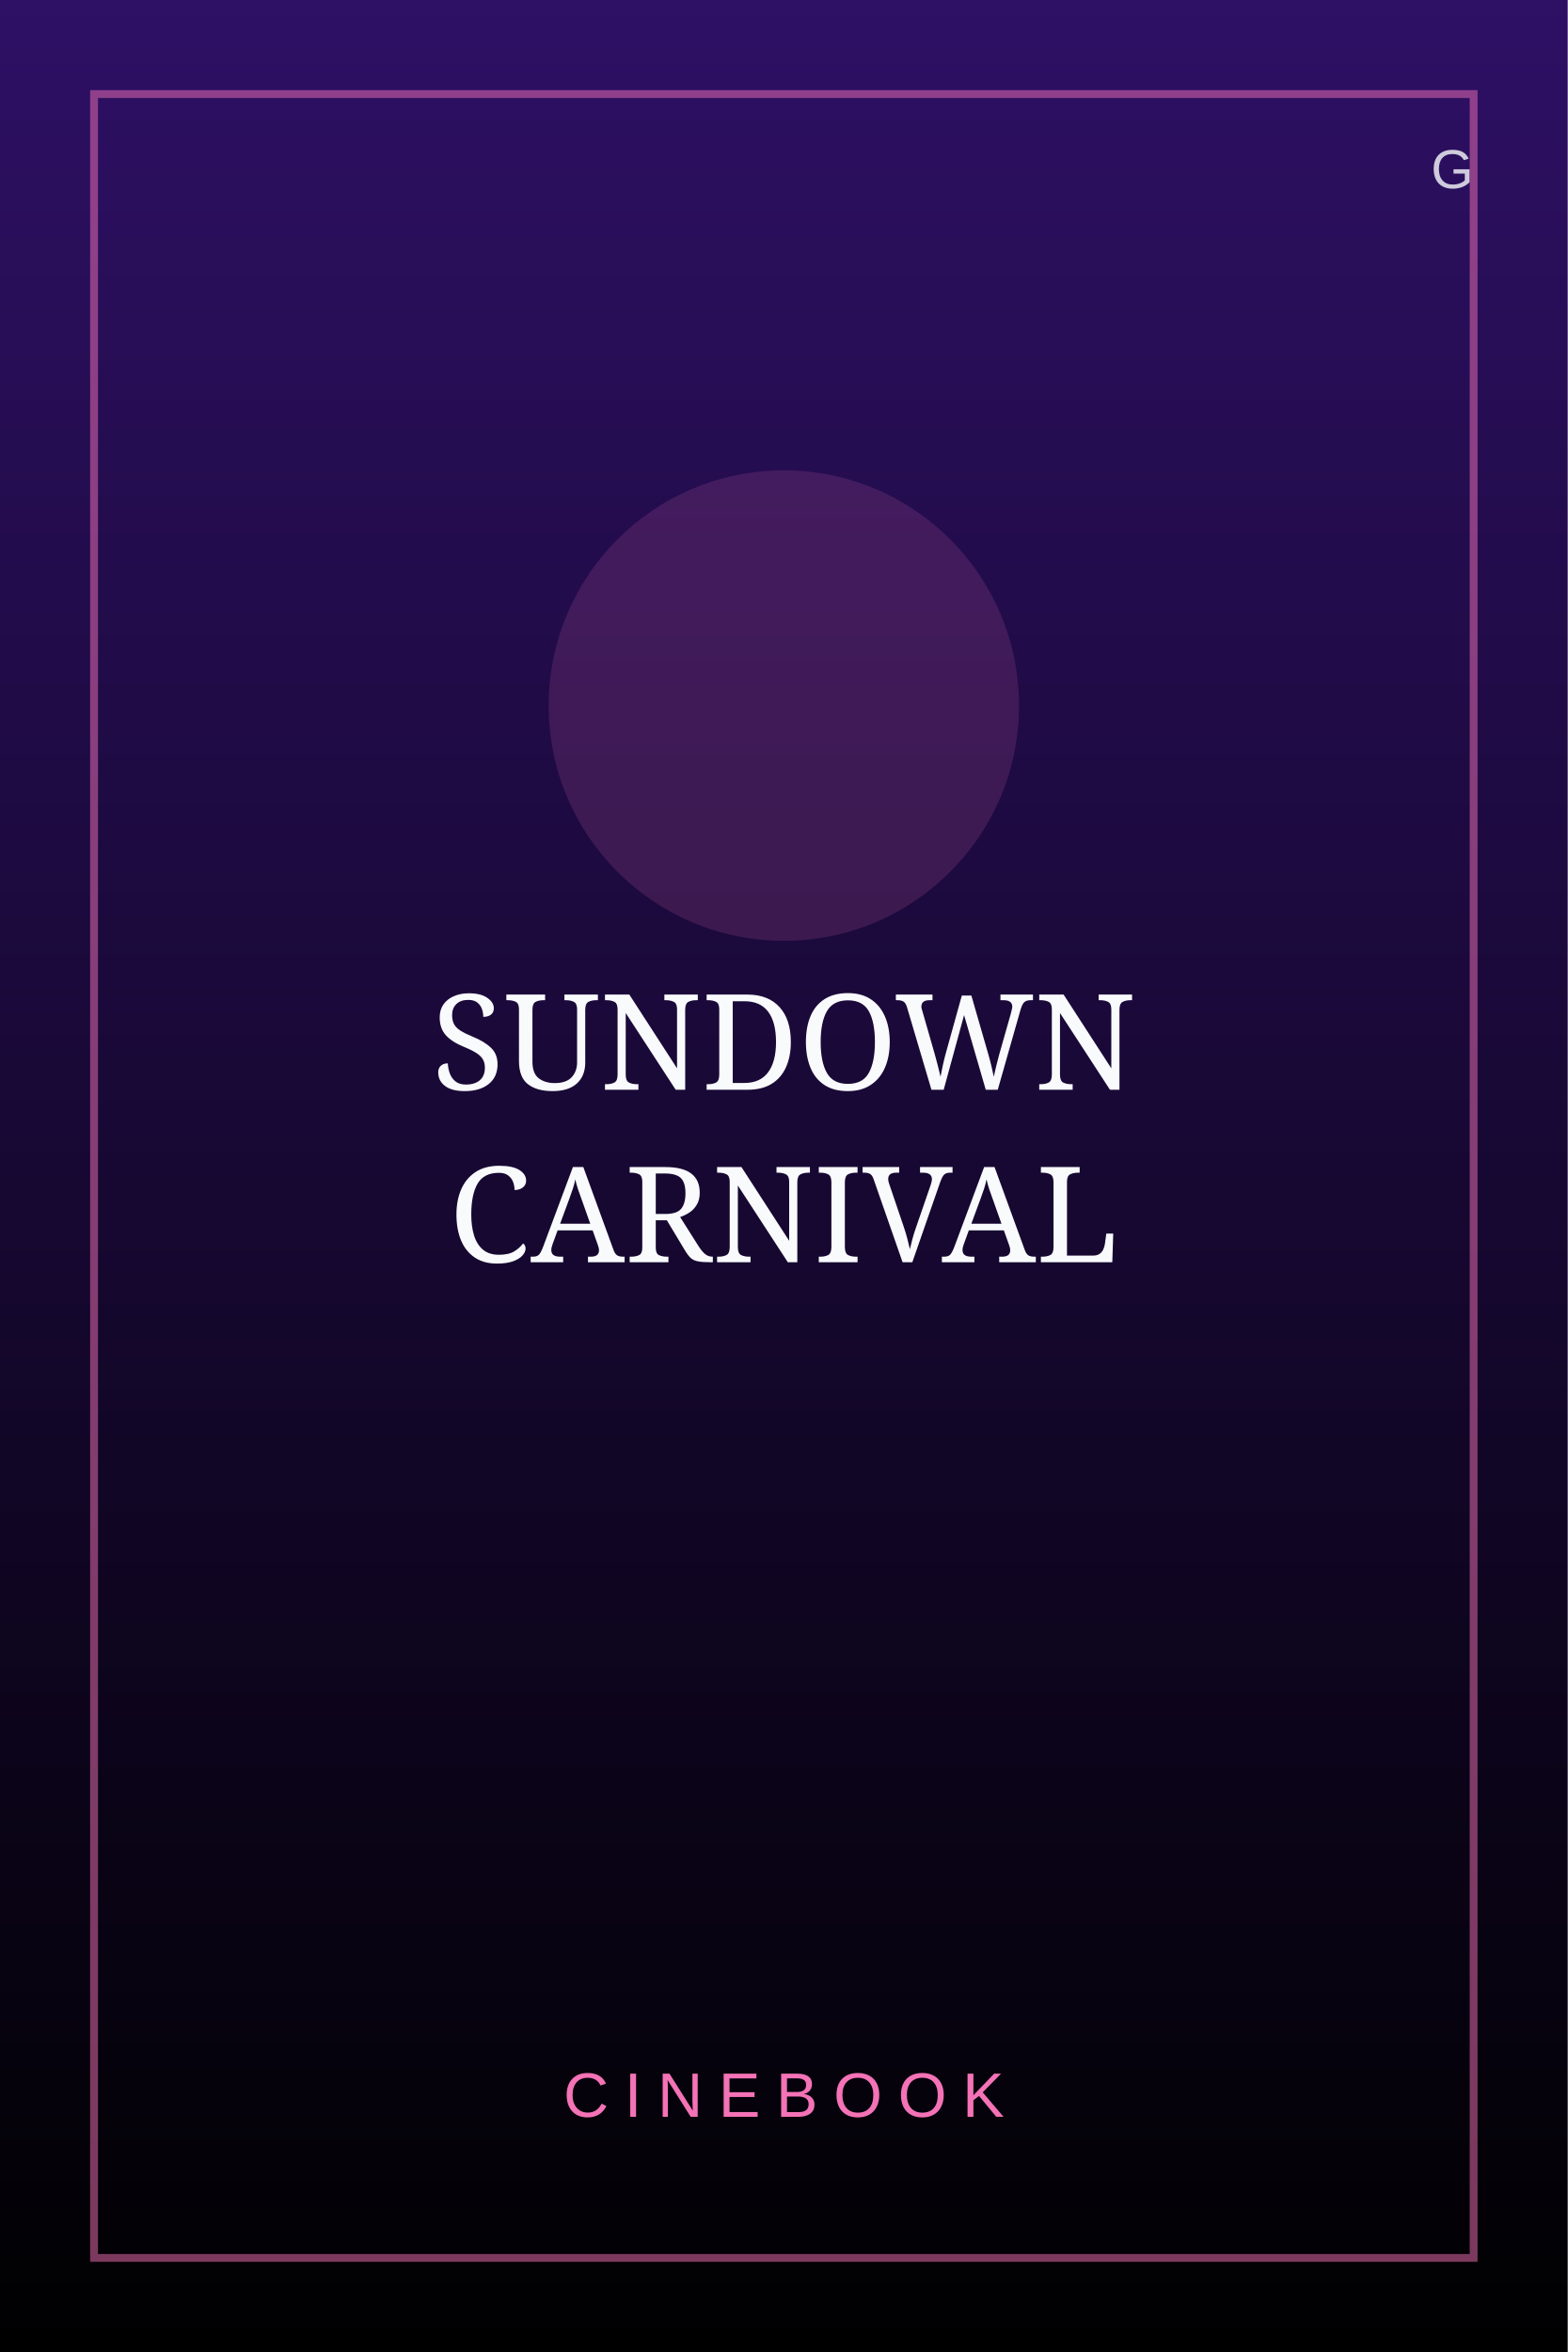
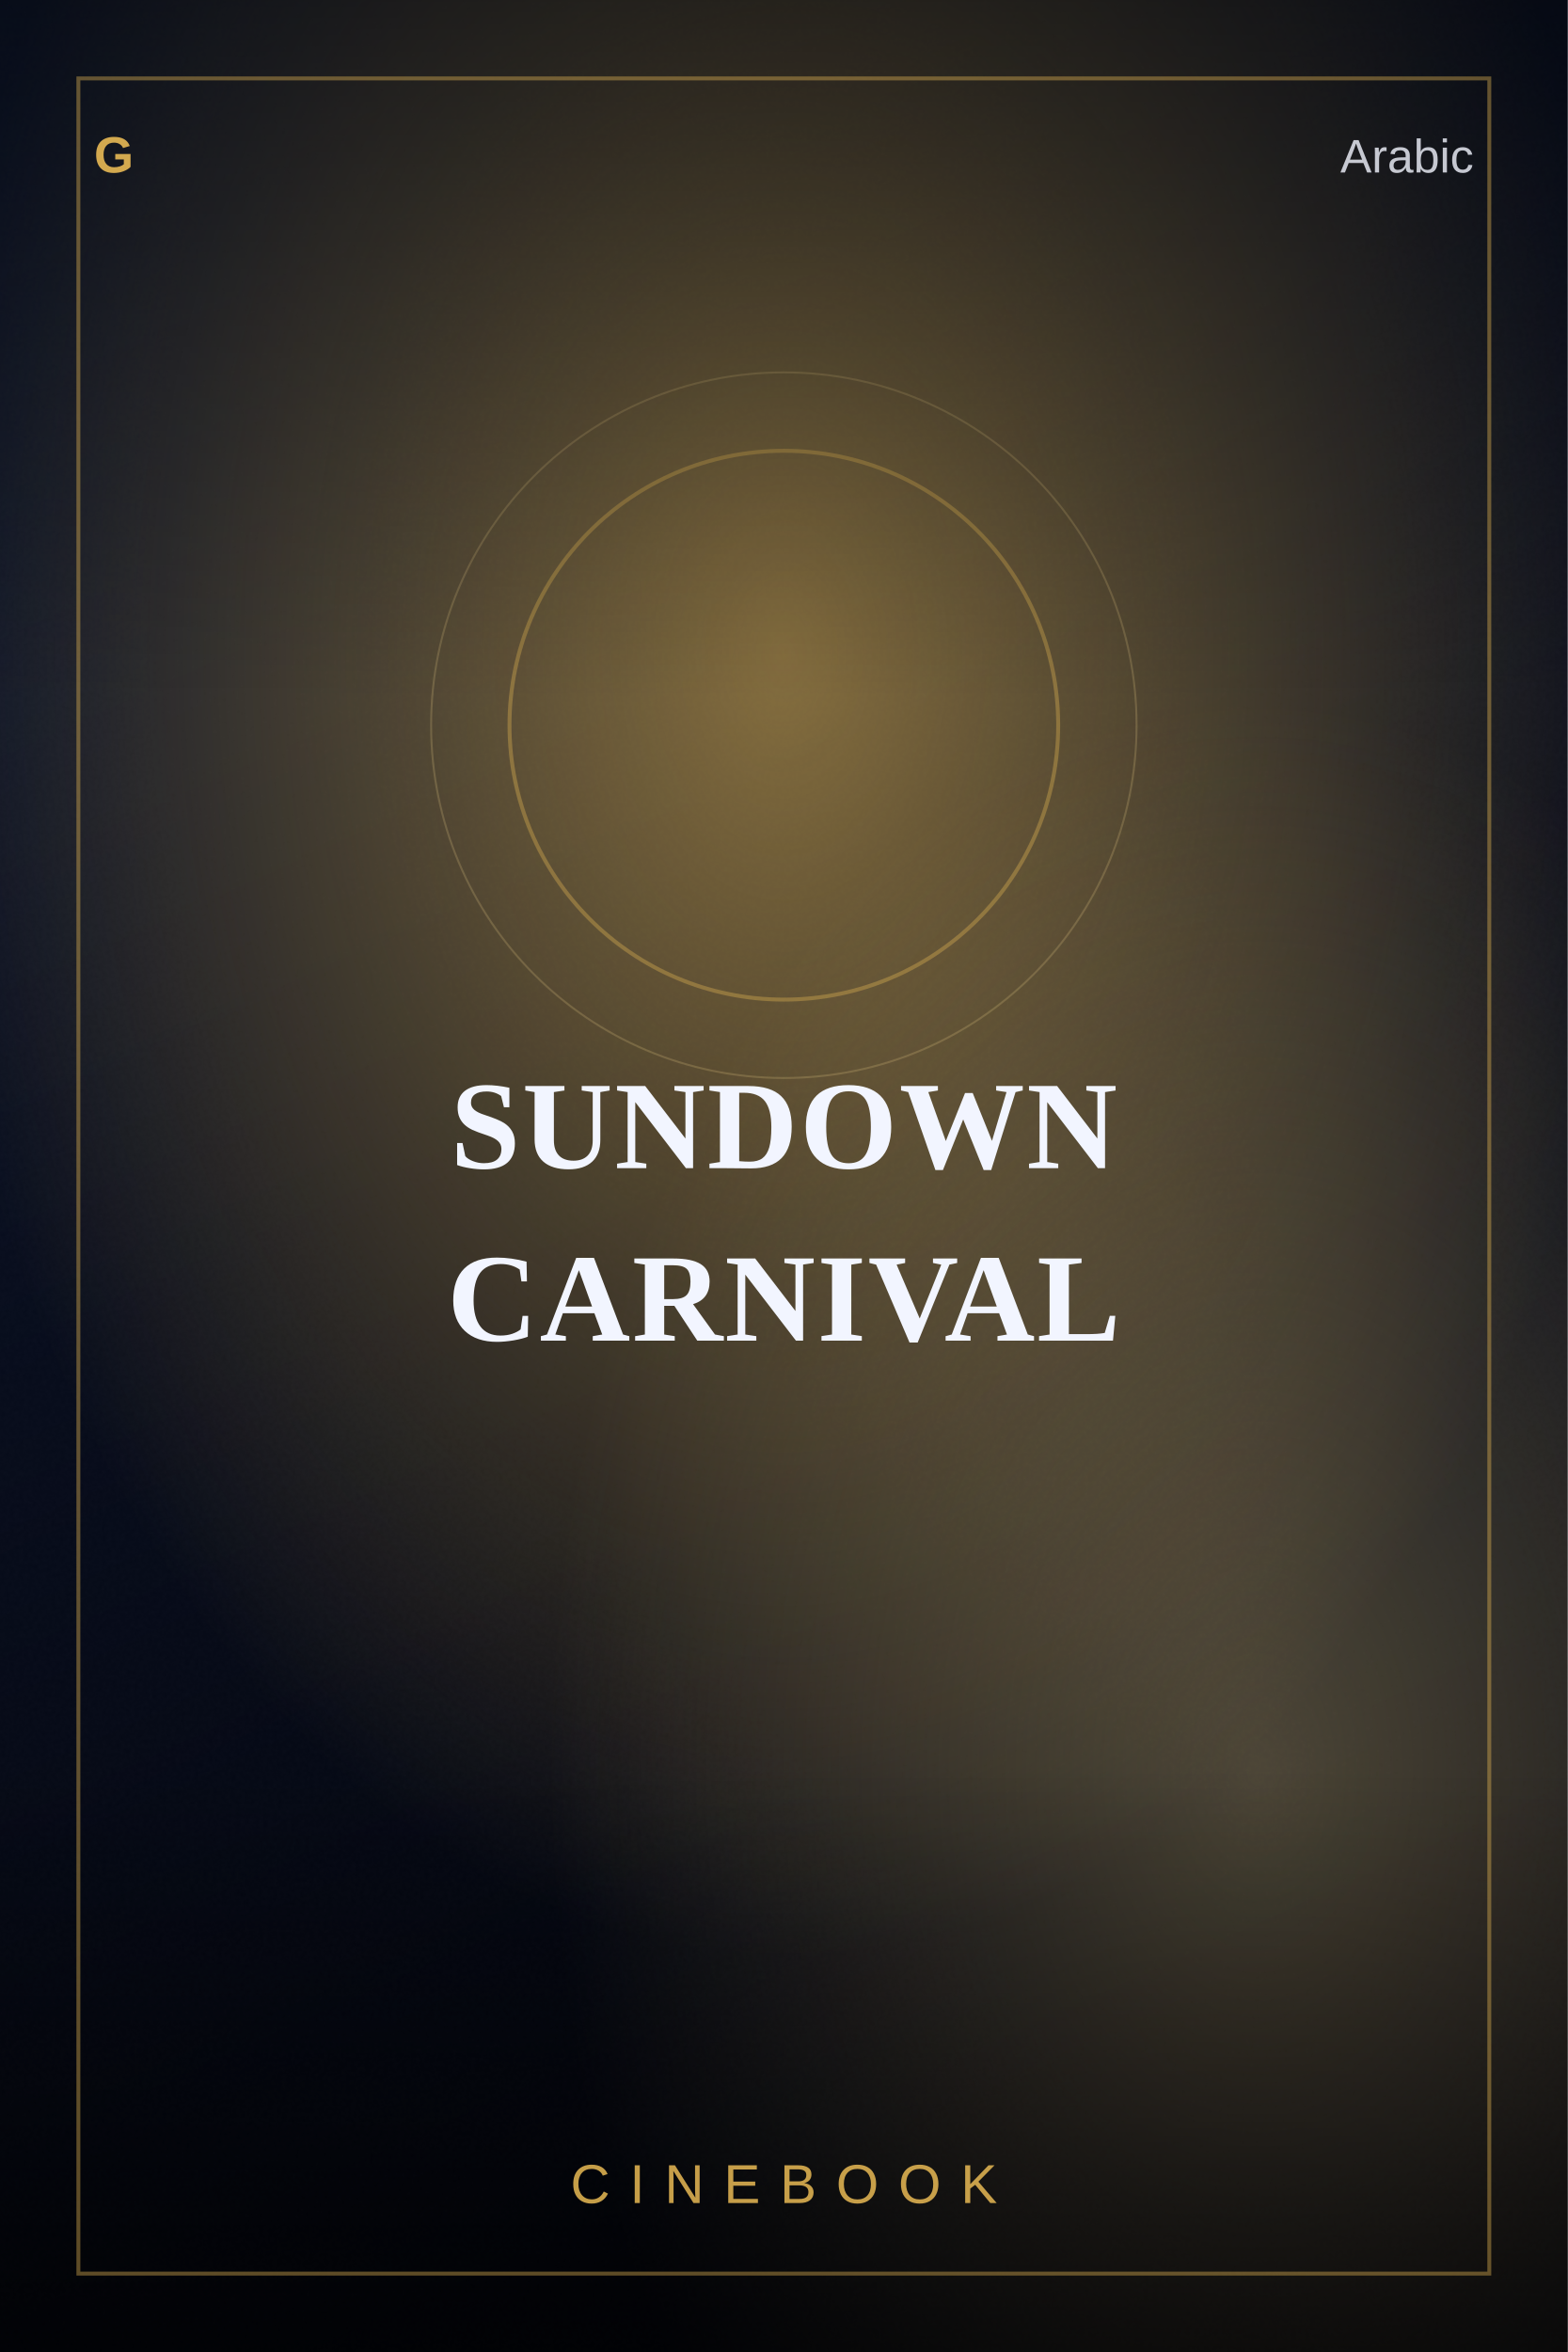
<svg xmlns="http://www.w3.org/2000/svg" width="400" height="600" viewBox="0 0 400 600">
  <defs>
-     <linearGradient id="g" x1="0" y1="0" x2="0" y2="1">
-       <stop offset="0" stop-color="#2e1065" />
-       <stop offset="1" stop-color="#000000" />
+     <filter id="grain">
+       <feTurbulence type="fractalNoise" baseFrequency="0.85" numOctaves="2" stitchTiles="stitch" result="noise" />
+       <feColorMatrix in="noise" type="matrix" values="0 0 0 0 1  0 0 0 0 1  0 0 0 0 1  0 0 0 0.035 0" />
+     </filter>
+     <linearGradient id="bg" x1="0" y1="0" x2="0.3" y2="1">
+       <stop offset="0" stop-color="#0d1730" />
+       <stop offset="0.55" stop-color="#060b1a" />
+       <stop offset="1" stop-color="#02040c" />
+     </linearGradient>
+     <radialGradient id="glow" cx="50%" cy="28%" r="55%">
+       <stop offset="0" stop-color="#e8b954" stop-opacity="0.55" />
+       <stop offset="1" stop-color="#e8b954" stop-opacity="0" />
+     </radialGradient>
+     <radialGradient id="glow2" cx="80%" cy="75%" r="45%">
+       <stop offset="0" stop-color="#f5d78e" stop-opacity="0.3" />
+       <stop offset="1" stop-color="#f5d78e" stop-opacity="0" />
+     </radialGradient>
+     <linearGradient id="vignette" x1="0" y1="0" x2="0" y2="1">
+       <stop offset="0" stop-color="#000000" stop-opacity="0.5" />
+       <stop offset="0.3" stop-color="#000000" stop-opacity="0" />
+       <stop offset="0.75" stop-color="#000000" stop-opacity="0" />
+       <stop offset="1" stop-color="#000000" stop-opacity="0.65" />
    </linearGradient>
  </defs>
-   <rect width="400" height="600" fill="url(#g)" />
-   <rect x="24" y="24" width="352" height="552" fill="none" stroke="#f472b6" stroke-width="2" opacity="0.5" />
-   <circle cx="200" cy="180" r="60" fill="#f472b6" opacity="0.15" />
-   <text x="200" y="278" text-anchor="middle" font-family="Georgia, serif" font-size="34" fill="#f8fafc">SUNDOWN</text>
-   <text x="200" y="322" text-anchor="middle" font-family="Georgia, serif" font-size="34" fill="#f8fafc">CARNIVAL</text>
-   <text x="200" y="540" text-anchor="middle" font-family="Arial, sans-serif" font-size="16" letter-spacing="4" fill="#f472b6">CINEBOOK</text>
-   <text x="376" y="48" text-anchor="end" font-family="Arial, sans-serif" font-size="14" fill="#f8fafc" opacity="0.8">G</text>
+   <rect width="400" height="600" fill="url(#bg)" />
+   <rect width="400" height="600" fill="url(#glow)" />
+   <rect width="400" height="600" fill="url(#glow2)" />
+   <rect width="400" height="600" fill="#ffffff" filter="url(#grain)" opacity="0.5" />
+   <circle cx="200" cy="185" r="70" fill="none" stroke="#e8b954" stroke-width="1" opacity="0.35" />
+   <circle cx="200" cy="185" r="90" fill="none" stroke="#f5d78e" stroke-width="0.5" opacity="0.2" />
+   <text x="200" y="298" text-anchor="middle" font-family="Georgia, 'Times New Roman', serif" font-size="32" font-weight="700" fill="#f2f5ff" letter-spacing="0.5">SUNDOWN</text>
+   <text x="200" y="342" text-anchor="middle" font-family="Georgia, 'Times New Roman', serif" font-size="32" font-weight="700" fill="#f2f5ff" letter-spacing="0.5">CARNIVAL</text>
+   <rect width="400" height="600" fill="url(#vignette)" />
+   <rect x="20" y="20" width="360" height="560" fill="none" stroke="#e8b954" stroke-width="1" opacity="0.4" />
+   <text x="24" y="44" font-family="Arial, sans-serif" font-size="13" font-weight="700" fill="#e8b954" opacity="0.9">G</text>
+   <text x="376" y="44" text-anchor="end" font-family="Arial, sans-serif" font-size="12" fill="#f2f5ff" opacity="0.8">Arabic</text>
+   <text x="200" y="562" text-anchor="middle" font-family="Arial, sans-serif" font-size="14" letter-spacing="5" fill="#e8b954" opacity="0.85">CINEBOOK</text>
</svg>
